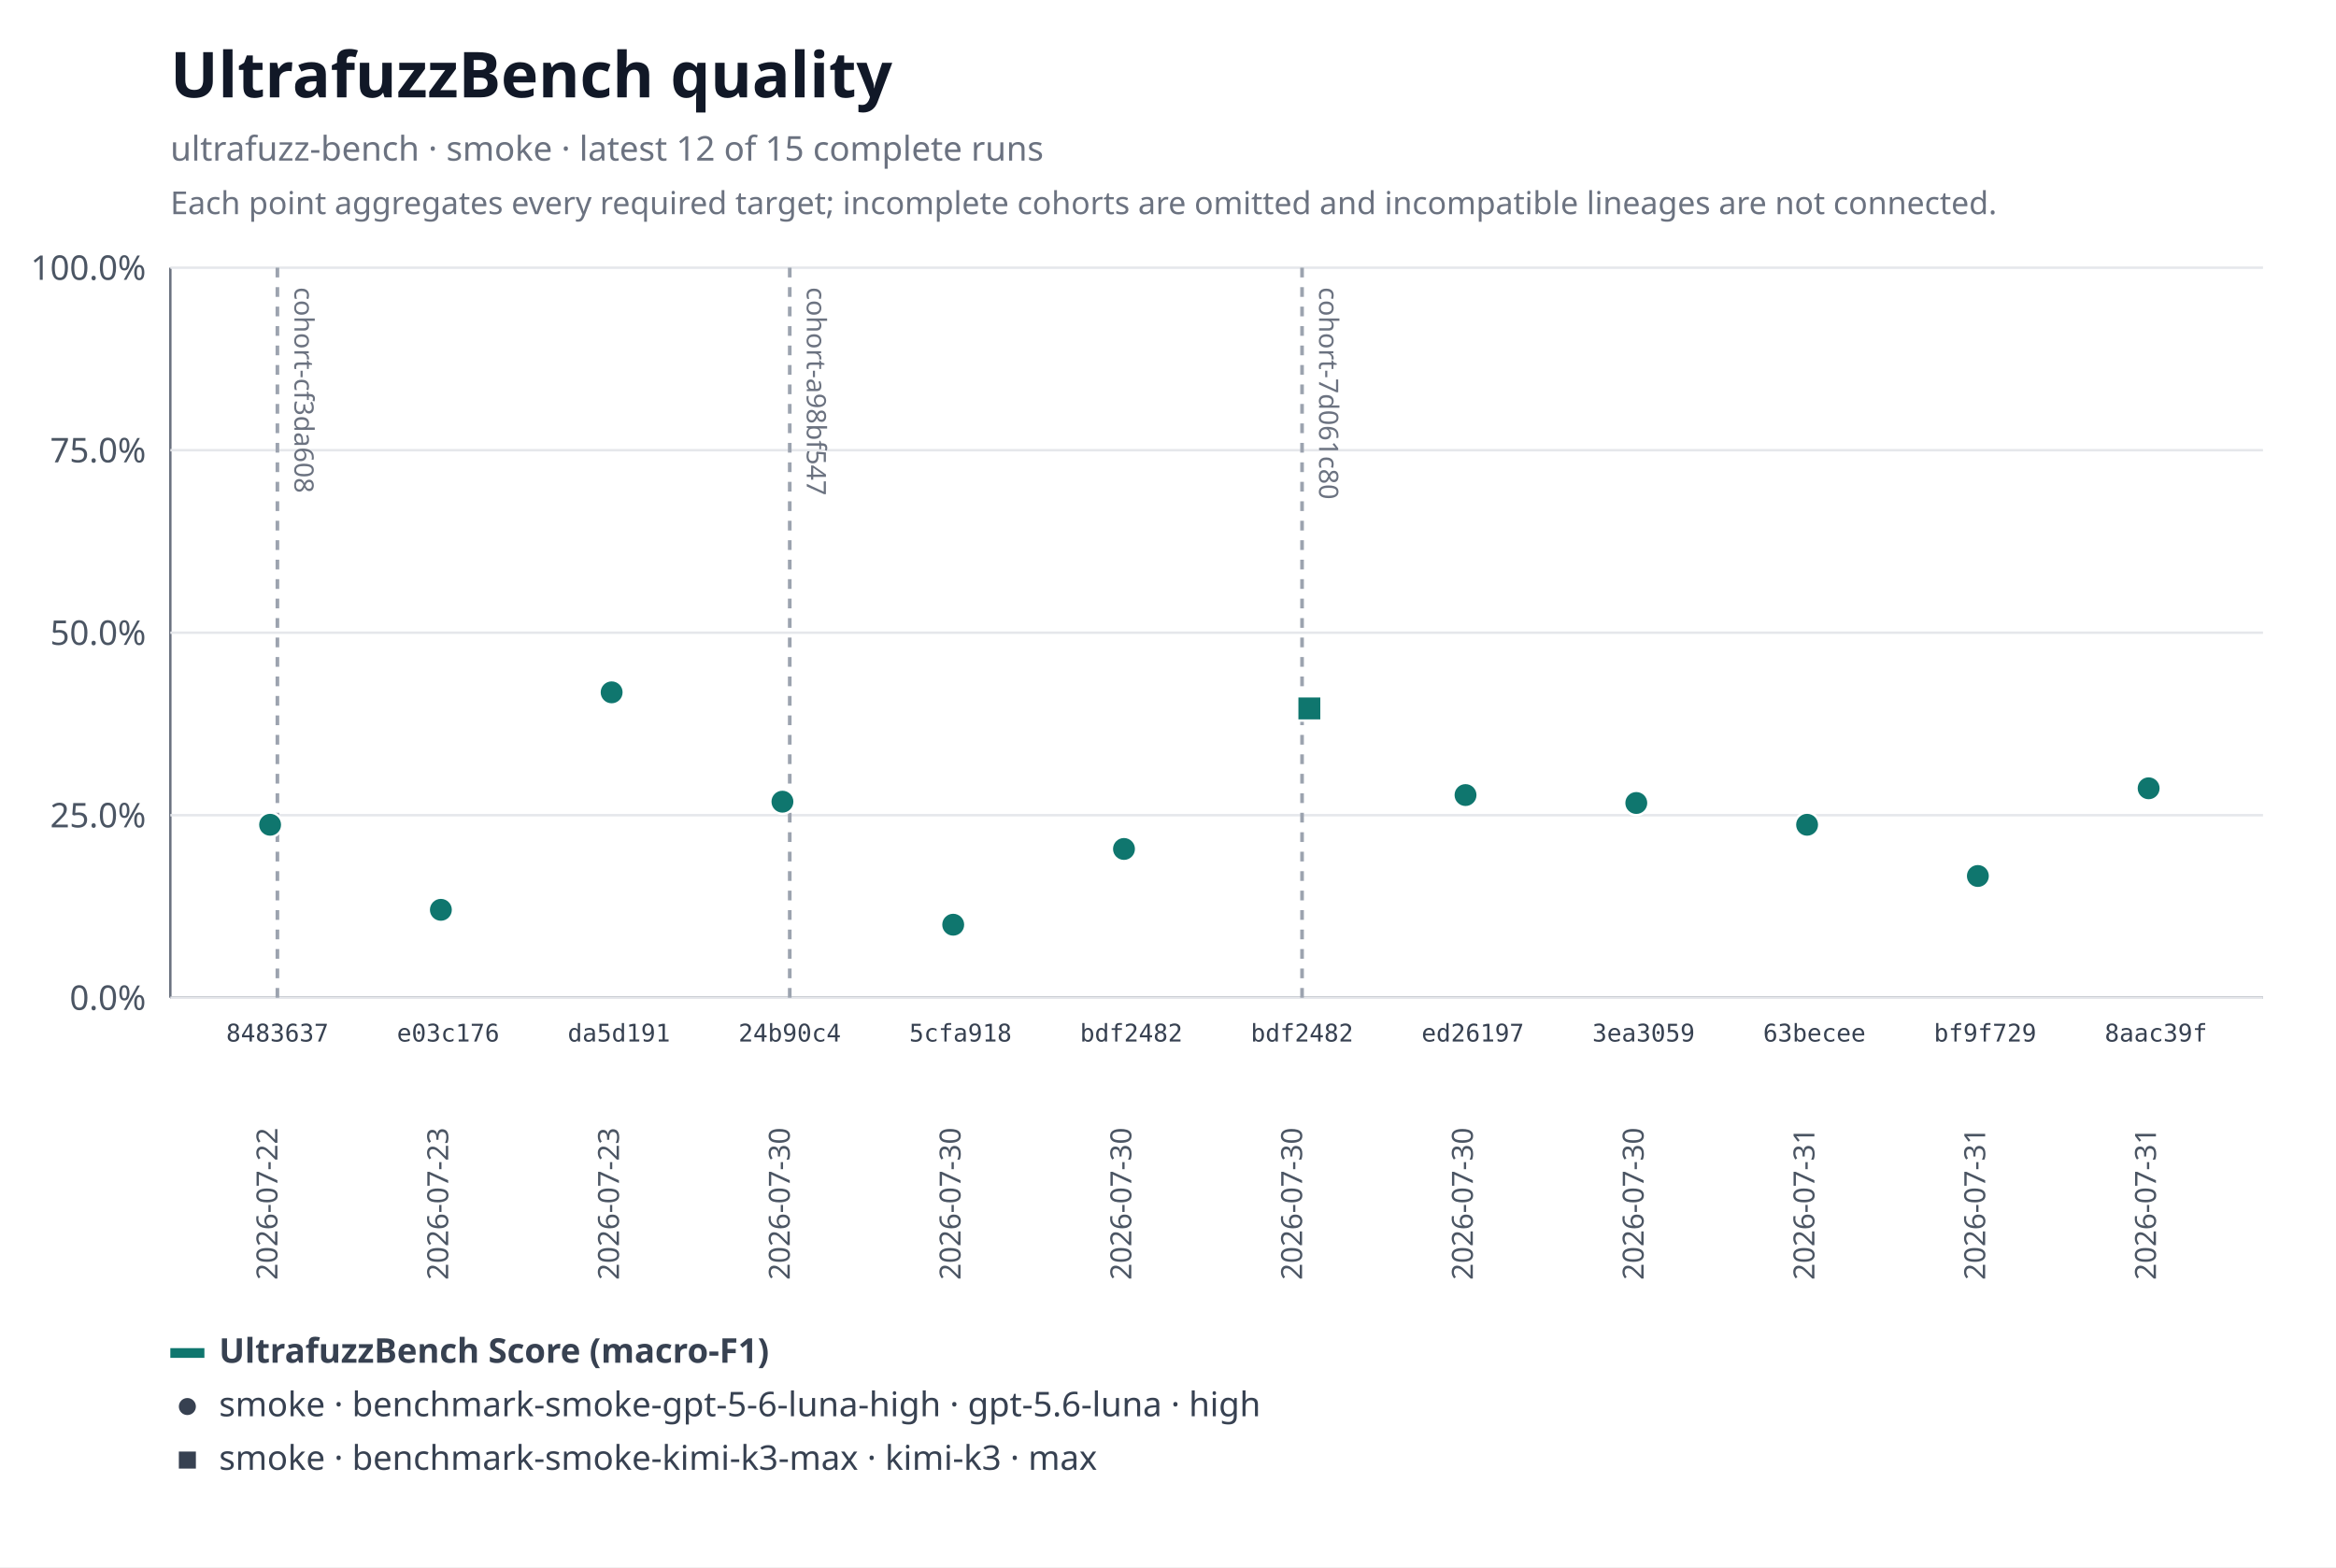
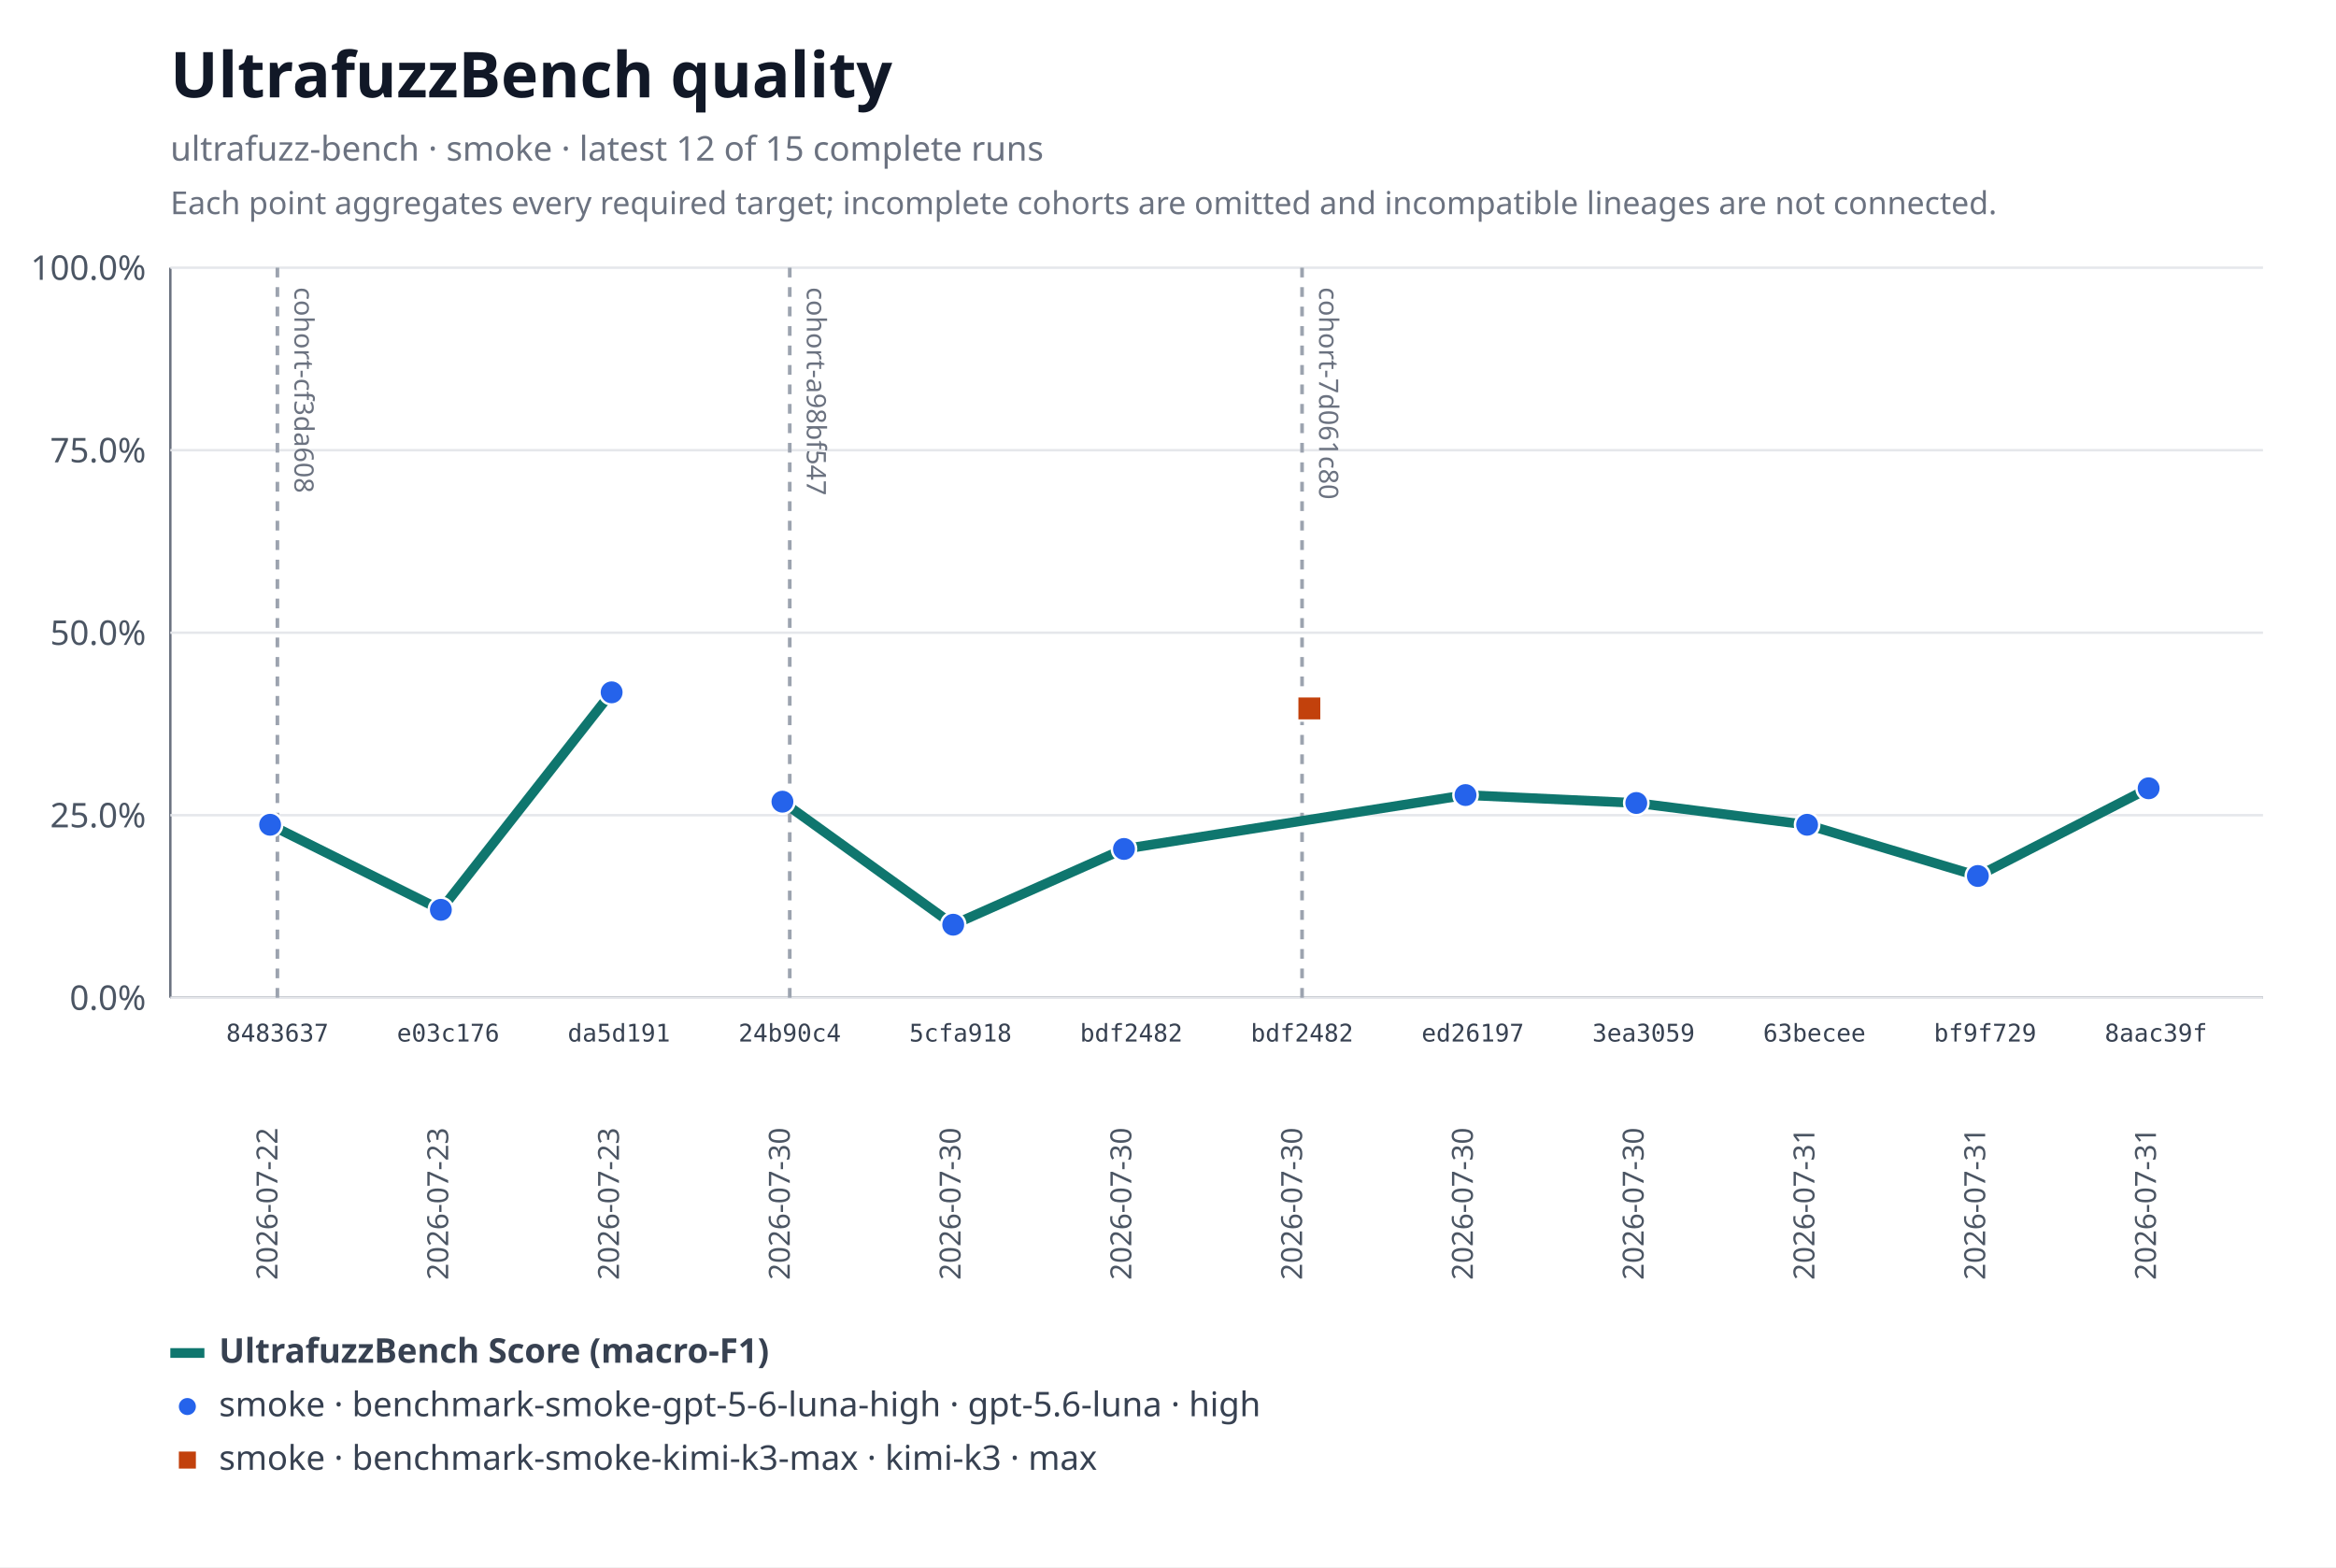
<svg xmlns="http://www.w3.org/2000/svg" xmlns:xlink="http://www.w3.org/1999/xlink" width="960" height="644" viewBox="0 0 960 644" role="img" aria-labelledby="title desc">
  <rect width="960" height="644" fill="#ffffff" />
  <text x="70" y="40" font-family="system-ui, sans-serif" font-size="26" font-weight="600" fill="#111827">UltrafuzzBench quality</text>
  <text x="70" y="66" font-family="system-ui, sans-serif" font-size="14" fill="#6b7280">ultrafuzz-bench · smoke · latest 12 of 15 complete runs</text>
  <text x="70" y="88" font-family="system-ui, sans-serif" font-size="13" fill="#6b7280">Each point aggregates every required target; incomplete cohorts are omitted and incompatible lineages are not connected.</text>
  <line x1="70" y1="110" x2="70" y2="410" stroke="#6b7280" />
  <line x1="70" y1="410" x2="930" y2="410" stroke="#6b7280" />
  <line x1="70" y1="410" x2="930" y2="410" stroke="#e5e7eb" />
  <text x="60" y="415" text-anchor="end" font-family="system-ui, sans-serif" font-size="14" fill="#4b5563">0.0%</text>
  <line x1="70" y1="335" x2="930" y2="335" stroke="#e5e7eb" />
  <text x="60" y="340" text-anchor="end" font-family="system-ui, sans-serif" font-size="14" fill="#4b5563">25.0%</text>
  <line x1="70" y1="260" x2="930" y2="260" stroke="#e5e7eb" />
  <text x="60" y="265" text-anchor="end" font-family="system-ui, sans-serif" font-size="14" fill="#4b5563">50.0%</text>
  <line x1="70" y1="185" x2="930" y2="185" stroke="#e5e7eb" />
  <text x="60" y="190" text-anchor="end" font-family="system-ui, sans-serif" font-size="14" fill="#4b5563">75.0%</text>
  <line x1="70" y1="110" x2="930" y2="110" stroke="#e5e7eb" />
  <text x="60" y="115" text-anchor="end" font-family="system-ui, sans-serif" font-size="14" fill="#4b5563">100.0%</text>
  <g data-lineage-marker="cohort-cf3da608">
    <line x1="114" y1="110" x2="114" y2="410" stroke="#9ca3af" stroke-width="1.5" stroke-dasharray="4 4" />
    <text transform="translate(121,118) rotate(90)" text-anchor="start" font-family="system-ui, sans-serif" font-size="11" fill="#6b7280">cohort-cf3da608</text>
  </g>
  <g data-lineage-marker="cohort-a98bf547">
    <line x1="324.55" y1="110" x2="324.55" y2="410" stroke="#9ca3af" stroke-width="1.5" stroke-dasharray="4 4" />
    <text transform="translate(331.55,118) rotate(90)" text-anchor="start" font-family="system-ui, sans-serif" font-size="11" fill="#6b7280">cohort-a98bf547</text>
  </g>
  <g data-lineage-marker="cohort-7d061c80">
    <line x1="535.09" y1="110" x2="535.09" y2="410" stroke="#9ca3af" stroke-width="1.5" stroke-dasharray="4 4" />
    <text transform="translate(542.09,118) rotate(90)" text-anchor="start" font-family="system-ui, sans-serif" font-size="11" fill="#6b7280">cohort-7d061c80</text>
  </g>
+   <polyline data-metric="f1" data-profile="benchmark-smoke-gpt-5-6-luna-high" fill="none" stroke="#0f766e" stroke-width="4" points="111,338.93 181.18,373.88 251.36,284.51" />
+   <polyline data-metric="f1" data-profile="benchmark-smoke-gpt-5-6-luna-high" fill="none" stroke="#0f766e" stroke-width="4" points="321.55,329.44 391.73,380 461.91,348.87 602.27,326.72 672.45,329.98 742.64,338.93 812.82,359.98 883,323.94" />
  <a href="https://github.com/monad-developers/ultrafuzz/commit/84836379f09e6e84ff0da059f7e26a2a38e4cc98" xlink:href="https://github.com/monad-developers/ultrafuzz/commit/84836379f09e6e84ff0da059f7e26a2a38e4cc98">
-     <circle data-metric="f1" data-profile="benchmark-smoke-gpt-5-6-luna-high" fill="#0f766e" stroke="#ffffff" stroke-width="1" cx="111" cy="338.93" r="5" />
+     <circle data-metric="f1" data-profile="benchmark-smoke-gpt-5-6-luna-high" fill="#2563eb" stroke="#ffffff" stroke-width="1" cx="111" cy="338.93" r="5" />
  </a>
  <a href="https://github.com/monad-developers/ultrafuzz/commit/e03c176587f695fe711b8123f88c2cbbcfca36af" xlink:href="https://github.com/monad-developers/ultrafuzz/commit/e03c176587f695fe711b8123f88c2cbbcfca36af">
-     <circle data-metric="f1" data-profile="benchmark-smoke-gpt-5-6-luna-high" fill="#0f766e" stroke="#ffffff" stroke-width="1" cx="181.18" cy="373.88" r="5" />
+     <circle data-metric="f1" data-profile="benchmark-smoke-gpt-5-6-luna-high" fill="#2563eb" stroke="#ffffff" stroke-width="1" cx="181.18" cy="373.88" r="5" />
  </a>
  <a href="https://github.com/monad-developers/ultrafuzz/commit/da5d191b03f61b4e07149c10d29bbd7542511889" xlink:href="https://github.com/monad-developers/ultrafuzz/commit/da5d191b03f61b4e07149c10d29bbd7542511889">
-     <circle data-metric="f1" data-profile="benchmark-smoke-gpt-5-6-luna-high" fill="#0f766e" stroke="#ffffff" stroke-width="1" cx="251.36" cy="284.51" r="5" />
+     <circle data-metric="f1" data-profile="benchmark-smoke-gpt-5-6-luna-high" fill="#2563eb" stroke="#ffffff" stroke-width="1" cx="251.36" cy="284.51" r="5" />
  </a>
  <a href="https://github.com/monad-developers/ultrafuzz/commit/24b90c4d2a03ece561b3b1b988cfa2508c088013" xlink:href="https://github.com/monad-developers/ultrafuzz/commit/24b90c4d2a03ece561b3b1b988cfa2508c088013">
-     <circle data-metric="f1" data-profile="benchmark-smoke-gpt-5-6-luna-high" fill="#0f766e" stroke="#ffffff" stroke-width="1" cx="321.55" cy="329.44" r="5" />
+     <circle data-metric="f1" data-profile="benchmark-smoke-gpt-5-6-luna-high" fill="#2563eb" stroke="#ffffff" stroke-width="1" cx="321.55" cy="329.44" r="5" />
  </a>
  <a href="https://github.com/monad-developers/ultrafuzz/commit/5cfa918db7448aeb92b6b8aa66f687a9359b71e6" xlink:href="https://github.com/monad-developers/ultrafuzz/commit/5cfa918db7448aeb92b6b8aa66f687a9359b71e6">
-     <circle data-metric="f1" data-profile="benchmark-smoke-gpt-5-6-luna-high" fill="#0f766e" stroke="#ffffff" stroke-width="1" cx="391.73" cy="380" r="5" />
+     <circle data-metric="f1" data-profile="benchmark-smoke-gpt-5-6-luna-high" fill="#2563eb" stroke="#ffffff" stroke-width="1" cx="391.73" cy="380" r="5" />
  </a>
  <a href="https://github.com/monad-developers/ultrafuzz/commit/bdf2482db2ad359aa9b48775e73206fa37f32278" xlink:href="https://github.com/monad-developers/ultrafuzz/commit/bdf2482db2ad359aa9b48775e73206fa37f32278">
-     <circle data-metric="f1" data-profile="benchmark-smoke-gpt-5-6-luna-high" fill="#0f766e" stroke="#ffffff" stroke-width="1" cx="461.91" cy="348.87" r="5" />
+     <circle data-metric="f1" data-profile="benchmark-smoke-gpt-5-6-luna-high" fill="#2563eb" stroke="#ffffff" stroke-width="1" cx="461.91" cy="348.87" r="5" />
  </a>
  <a href="https://github.com/monad-developers/ultrafuzz/commit/ed26197c6c6cf5c7d21e35b9f2c9f5cb85fcac8e" xlink:href="https://github.com/monad-developers/ultrafuzz/commit/ed26197c6c6cf5c7d21e35b9f2c9f5cb85fcac8e">
-     <circle data-metric="f1" data-profile="benchmark-smoke-gpt-5-6-luna-high" fill="#0f766e" stroke="#ffffff" stroke-width="1" cx="602.27" cy="326.72" r="5" />
+     <circle data-metric="f1" data-profile="benchmark-smoke-gpt-5-6-luna-high" fill="#2563eb" stroke="#ffffff" stroke-width="1" cx="602.27" cy="326.72" r="5" />
  </a>
  <a href="https://github.com/monad-developers/ultrafuzz/commit/3ea30591805bdb0dda96ae56efa08419e7b4a506" xlink:href="https://github.com/monad-developers/ultrafuzz/commit/3ea30591805bdb0dda96ae56efa08419e7b4a506">
-     <circle data-metric="f1" data-profile="benchmark-smoke-gpt-5-6-luna-high" fill="#0f766e" stroke="#ffffff" stroke-width="1" cx="672.45" cy="329.98" r="5" />
+     <circle data-metric="f1" data-profile="benchmark-smoke-gpt-5-6-luna-high" fill="#2563eb" stroke="#ffffff" stroke-width="1" cx="672.45" cy="329.98" r="5" />
  </a>
  <a href="https://github.com/monad-developers/ultrafuzz/commit/63becee294476e3e750a79163c01634138b94282" xlink:href="https://github.com/monad-developers/ultrafuzz/commit/63becee294476e3e750a79163c01634138b94282">
-     <circle data-metric="f1" data-profile="benchmark-smoke-gpt-5-6-luna-high" fill="#0f766e" stroke="#ffffff" stroke-width="1" cx="742.64" cy="338.93" r="5" />
+     <circle data-metric="f1" data-profile="benchmark-smoke-gpt-5-6-luna-high" fill="#2563eb" stroke="#ffffff" stroke-width="1" cx="742.64" cy="338.93" r="5" />
  </a>
  <a href="https://github.com/monad-developers/ultrafuzz/commit/bf9f729656bd4d2b0e8860c560cc3a1716a3dca0" xlink:href="https://github.com/monad-developers/ultrafuzz/commit/bf9f729656bd4d2b0e8860c560cc3a1716a3dca0">
-     <circle data-metric="f1" data-profile="benchmark-smoke-gpt-5-6-luna-high" fill="#0f766e" stroke="#ffffff" stroke-width="1" cx="812.82" cy="359.98" r="5" />
+     <circle data-metric="f1" data-profile="benchmark-smoke-gpt-5-6-luna-high" fill="#2563eb" stroke="#ffffff" stroke-width="1" cx="812.82" cy="359.98" r="5" />
  </a>
  <a href="https://github.com/monad-developers/ultrafuzz/commit/8aac39f661655f98f6e9ba2be71c079d650e2223" xlink:href="https://github.com/monad-developers/ultrafuzz/commit/8aac39f661655f98f6e9ba2be71c079d650e2223">
-     <circle data-metric="f1" data-profile="benchmark-smoke-gpt-5-6-luna-high" fill="#0f766e" stroke="#ffffff" stroke-width="1" cx="883" cy="323.94" r="5" />
+     <circle data-metric="f1" data-profile="benchmark-smoke-gpt-5-6-luna-high" fill="#2563eb" stroke="#ffffff" stroke-width="1" cx="883" cy="323.94" r="5" />
  </a>
  <a href="https://github.com/monad-developers/ultrafuzz/commit/bdf2482db2ad359aa9b48775e73206fa37f32278" xlink:href="https://github.com/monad-developers/ultrafuzz/commit/bdf2482db2ad359aa9b48775e73206fa37f32278">
-     <rect data-metric="f1" data-profile="benchmark-smoke-kimi-k3-max" fill="#0f766e" stroke="#ffffff" stroke-width="1" x="533.09" y="286.12" width="10" height="10" />
+     <rect data-metric="f1" data-profile="benchmark-smoke-kimi-k3-max" fill="#c2410c" stroke="#ffffff" stroke-width="1" x="533.09" y="286.12" width="10" height="10" />
  </a>
  <text x="114" y="428" text-anchor="middle" font-family="ui-monospace, monospace" font-size="10" fill="#374151">8483637</text>
  <text transform="translate(114,526) rotate(-90)" text-anchor="start" font-family="system-ui, sans-serif" font-size="12" fill="#4b5563">2026-07-22</text>
  <text x="184.18" y="428" text-anchor="middle" font-family="ui-monospace, monospace" font-size="10" fill="#374151">e03c176</text>
  <text transform="translate(184.18,526) rotate(-90)" text-anchor="start" font-family="system-ui, sans-serif" font-size="12" fill="#4b5563">2026-07-23</text>
  <text x="254.36" y="428" text-anchor="middle" font-family="ui-monospace, monospace" font-size="10" fill="#374151">da5d191</text>
  <text transform="translate(254.36,526) rotate(-90)" text-anchor="start" font-family="system-ui, sans-serif" font-size="12" fill="#4b5563">2026-07-23</text>
  <text x="324.55" y="428" text-anchor="middle" font-family="ui-monospace, monospace" font-size="10" fill="#374151">24b90c4</text>
  <text transform="translate(324.55,526) rotate(-90)" text-anchor="start" font-family="system-ui, sans-serif" font-size="12" fill="#4b5563">2026-07-30</text>
  <text x="394.73" y="428" text-anchor="middle" font-family="ui-monospace, monospace" font-size="10" fill="#374151">5cfa918</text>
  <text transform="translate(394.73,526) rotate(-90)" text-anchor="start" font-family="system-ui, sans-serif" font-size="12" fill="#4b5563">2026-07-30</text>
  <text x="464.91" y="428" text-anchor="middle" font-family="ui-monospace, monospace" font-size="10" fill="#374151">bdf2482</text>
  <text transform="translate(464.91,526) rotate(-90)" text-anchor="start" font-family="system-ui, sans-serif" font-size="12" fill="#4b5563">2026-07-30</text>
  <text x="535.09" y="428" text-anchor="middle" font-family="ui-monospace, monospace" font-size="10" fill="#374151">bdf2482</text>
  <text transform="translate(535.09,526) rotate(-90)" text-anchor="start" font-family="system-ui, sans-serif" font-size="12" fill="#4b5563">2026-07-30</text>
  <text x="605.27" y="428" text-anchor="middle" font-family="ui-monospace, monospace" font-size="10" fill="#374151">ed26197</text>
  <text transform="translate(605.27,526) rotate(-90)" text-anchor="start" font-family="system-ui, sans-serif" font-size="12" fill="#4b5563">2026-07-30</text>
  <text x="675.45" y="428" text-anchor="middle" font-family="ui-monospace, monospace" font-size="10" fill="#374151">3ea3059</text>
  <text transform="translate(675.45,526) rotate(-90)" text-anchor="start" font-family="system-ui, sans-serif" font-size="12" fill="#4b5563">2026-07-30</text>
  <text x="745.64" y="428" text-anchor="middle" font-family="ui-monospace, monospace" font-size="10" fill="#374151">63becee</text>
  <text transform="translate(745.64,526) rotate(-90)" text-anchor="start" font-family="system-ui, sans-serif" font-size="12" fill="#4b5563">2026-07-31</text>
  <text x="815.82" y="428" text-anchor="middle" font-family="ui-monospace, monospace" font-size="10" fill="#374151">bf9f729</text>
  <text transform="translate(815.82,526) rotate(-90)" text-anchor="start" font-family="system-ui, sans-serif" font-size="12" fill="#4b5563">2026-07-31</text>
  <text x="886" y="428" text-anchor="middle" font-family="ui-monospace, monospace" font-size="10" fill="#374151">8aac39f</text>
  <text transform="translate(886,526) rotate(-90)" text-anchor="start" font-family="system-ui, sans-serif" font-size="12" fill="#4b5563">2026-07-31</text>
  <line x1="70" y1="556" x2="84" y2="556" stroke="#0f766e" stroke-width="4" />
  <text x="90" y="560" font-family="system-ui, sans-serif" font-size="14" font-weight="600" fill="#374151">UltrafuzzBench Score (macro-F1)</text>
-   <circle fill="#374151" stroke="#ffffff" stroke-width="1" cx="77" cy="578" r="4" />
+   <circle fill="#2563eb" stroke="#ffffff" stroke-width="1" cx="77" cy="578" r="4" />
  <text x="90" y="582" font-family="system-ui, sans-serif" font-size="14" fill="#374151">smoke · benchmark-smoke-gpt-5-6-luna-high · gpt-5.6-luna · high</text>
-   <rect fill="#374151" stroke="#ffffff" stroke-width="1" x="73" y="596" width="8" height="8" />
+   <rect fill="#c2410c" stroke="#ffffff" stroke-width="1" x="73" y="596" width="8" height="8" />
  <text x="90" y="604" font-family="system-ui, sans-serif" font-size="14" fill="#374151">smoke · benchmark-smoke-kimi-k3-max · kimi-k3 · max</text>
</svg>
